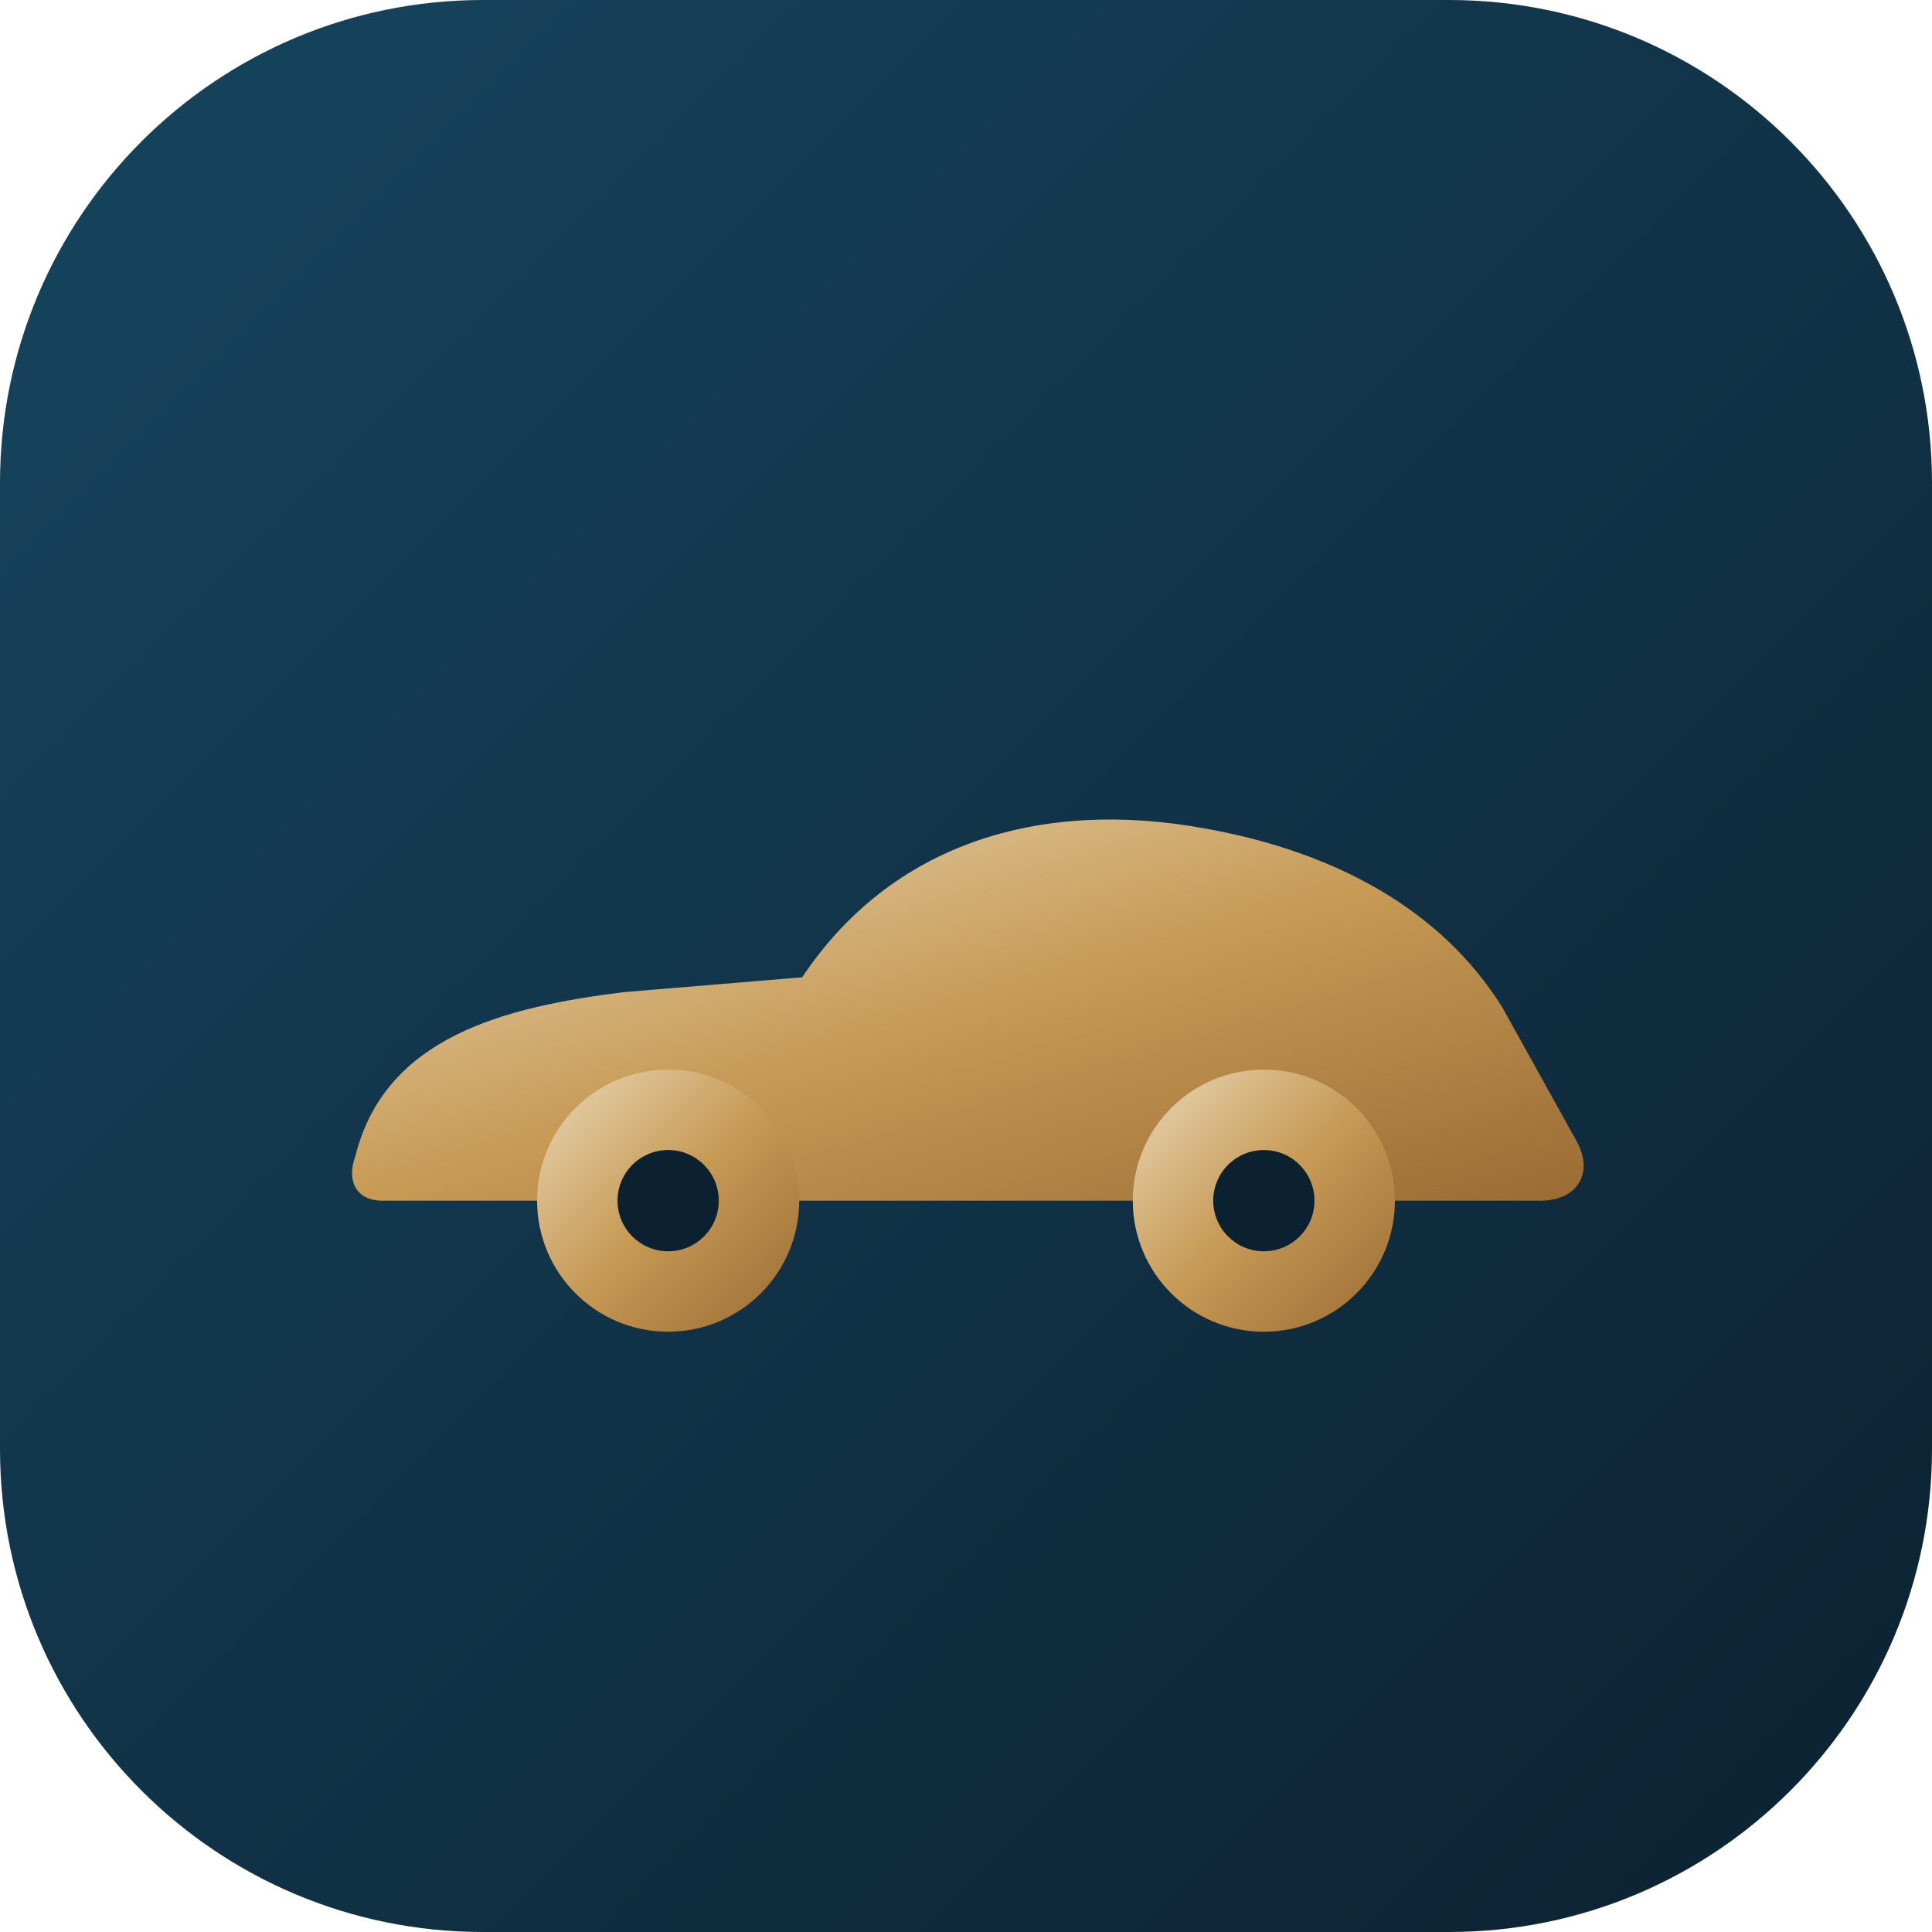
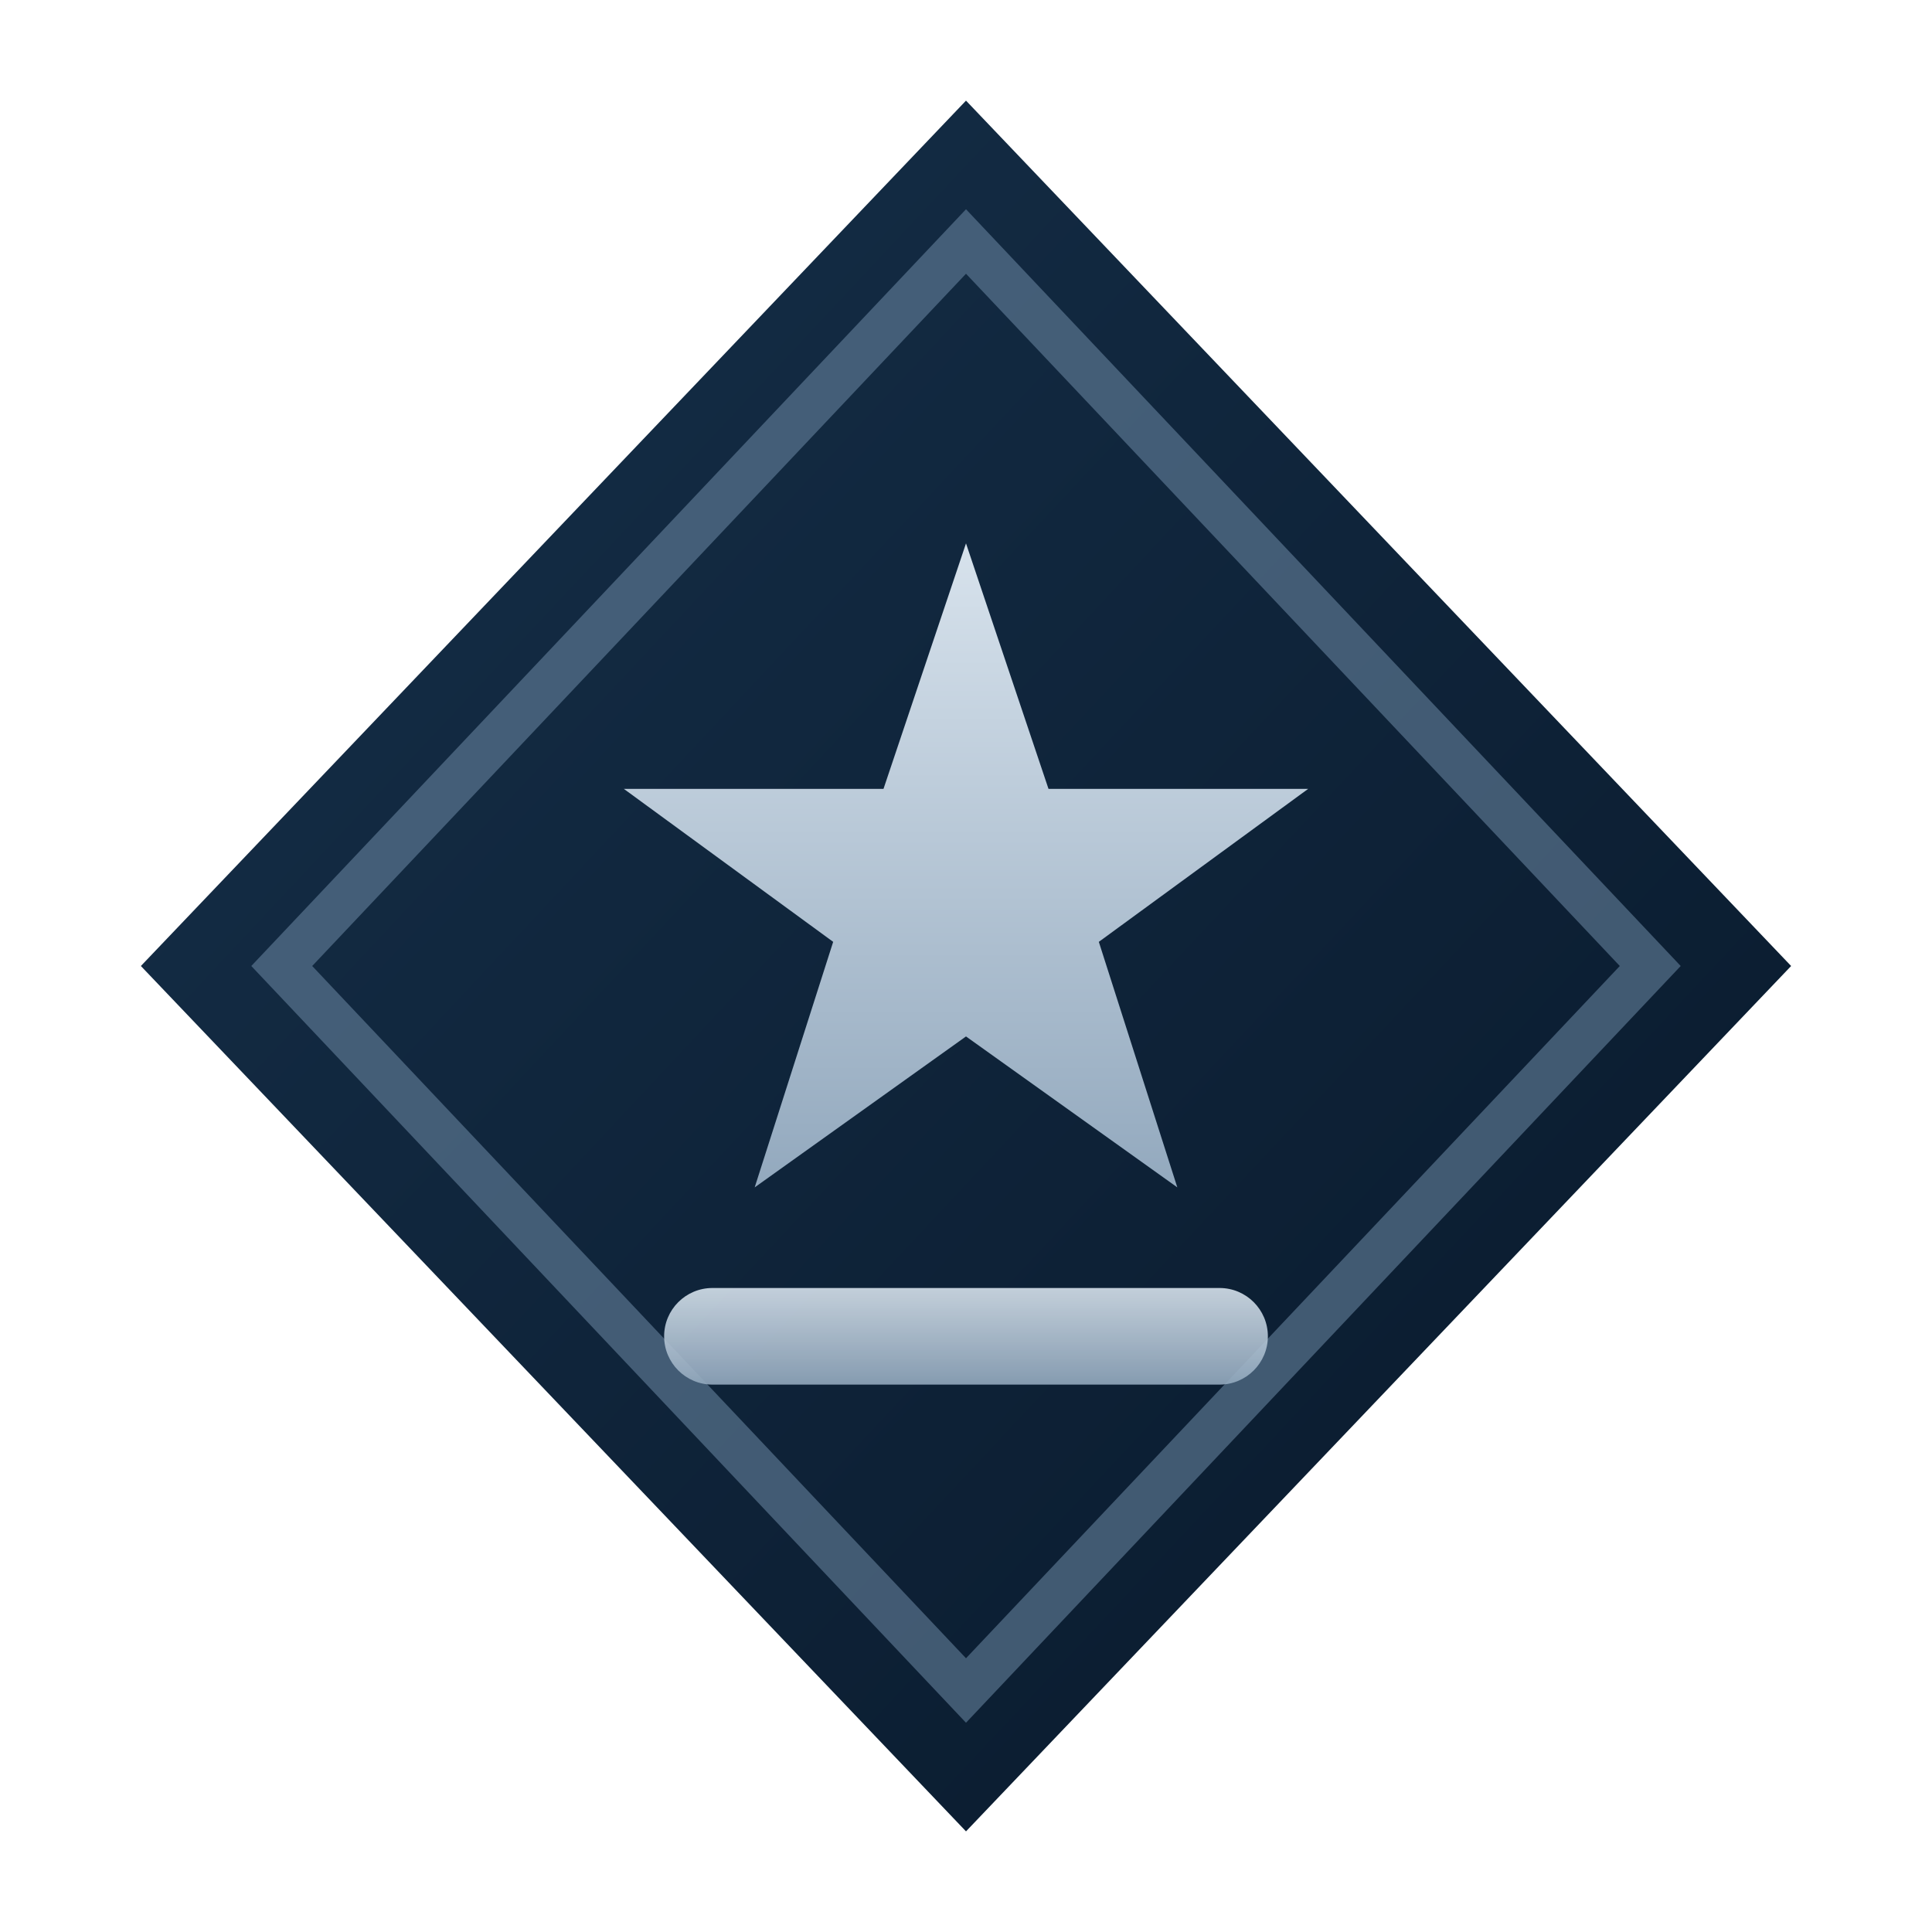
<svg xmlns="http://www.w3.org/2000/svg" viewBox="0 0 48 48" width="48" height="48">
  <defs>
-     <linearGradient id="bg" x1="0" y1="0" x2="1" y2="1">
-       <stop offset="0" stop-color="#16455F" />
-       <stop offset="1" stop-color="#0C2130" />
+     <linearGradient id="nv" x1="0" y1="0" x2="1" y2="1">
+       <stop offset="0" stop-color="#16304A" />
+       <stop offset="1" stop-color="#08182A" />
    </linearGradient>
-     <linearGradient id="brz" x1="0" y1="0" x2="1" y2="1">
-       <stop offset="0" stop-color="#E8D8B7" />
-       <stop offset=".5" stop-color="#C79A55" />
-       <stop offset="1" stop-color="#9A6B34" />
+     <linearGradient id="st" x1="0" y1="0" x2="0" y2="1">
+       <stop offset="0" stop-color="#D7E2EC" />
+       <stop offset="1" stop-color="#93A9BE" />
    </linearGradient>
  </defs>
-   <rect width="48" height="48" rx="12" fill="url(#bg)" />
-   <g transform="translate(24 26.5) scale(0.74) translate(-23.5 -27)">
-     <g fill="url(#brz)">
-       <path d="M3 30 C4 26 8 25 12 24.5 L18 24 C21 19.5 26 18 31.5 19 C36 19.8 39.5 21.8 41.5 25 L44 29.5 C44.6 30.6 44 31.5 42.8 31.5 L3.9 31.5 C3 31.5 2.7 30.8 3 30 Z" />
-       <circle cx="13.5" cy="31.5" r="4.4" />
-       <circle cx="33.5" cy="31.5" r="4.4" />
-     </g>
-     <g fill="#0C2130">
-       <circle cx="13.5" cy="31.5" r="1.7" />
-       <circle cx="33.5" cy="31.5" r="1.7" />
-     </g>
-   </g>
+   <path d="M24 2.5 44.5 24 24 45.5 3.5 24 Z" fill="url(#nv)" />
+   <path d="M24 6 41 24 24 42 7 24 Z" fill="none" stroke="#6E8AA6" stroke-width="1.1" opacity=".55" />
+   <path d="M24 13.5 26.05 19.6 32.5 19.6 27.3 23.4 29.25 29.5 24 25.75 18.75 29.5 20.7 23.4 15.5 19.6 21.95 19.6 Z" fill="url(#st)" />
+   <rect x="16.5" y="32" width="15" height="2.4" rx="1.2" fill="url(#st)" opacity=".9" />
</svg>
